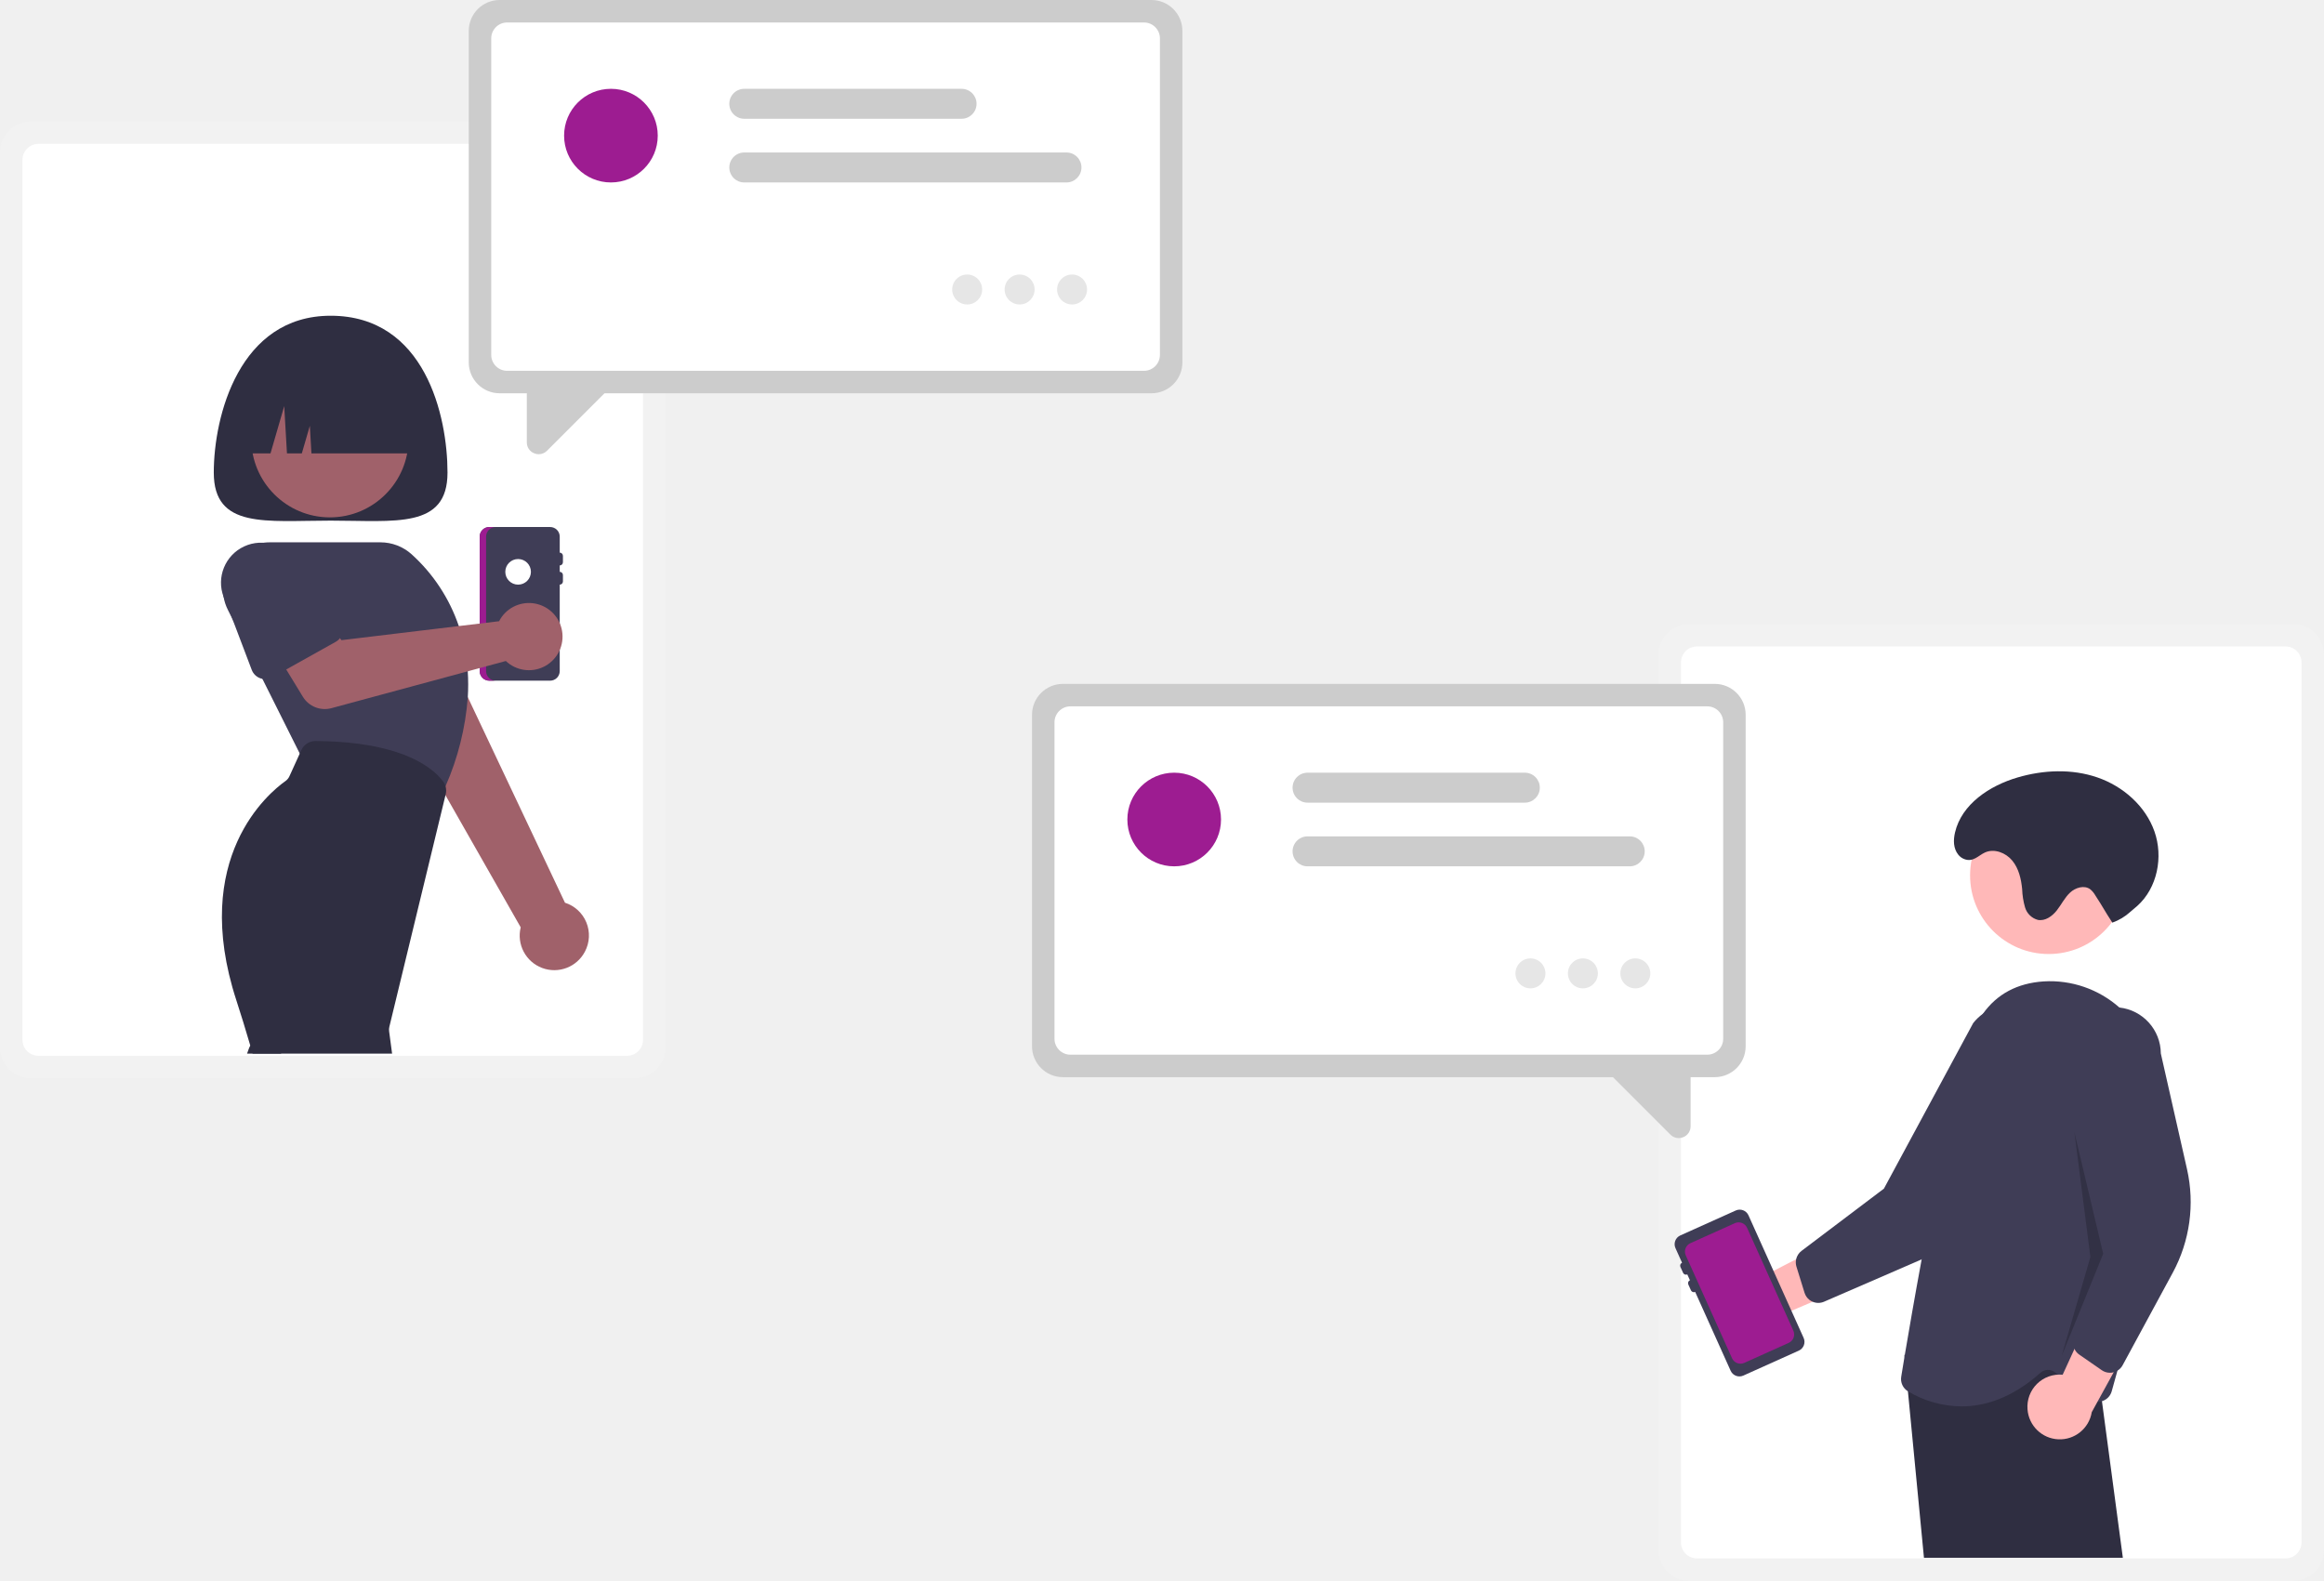
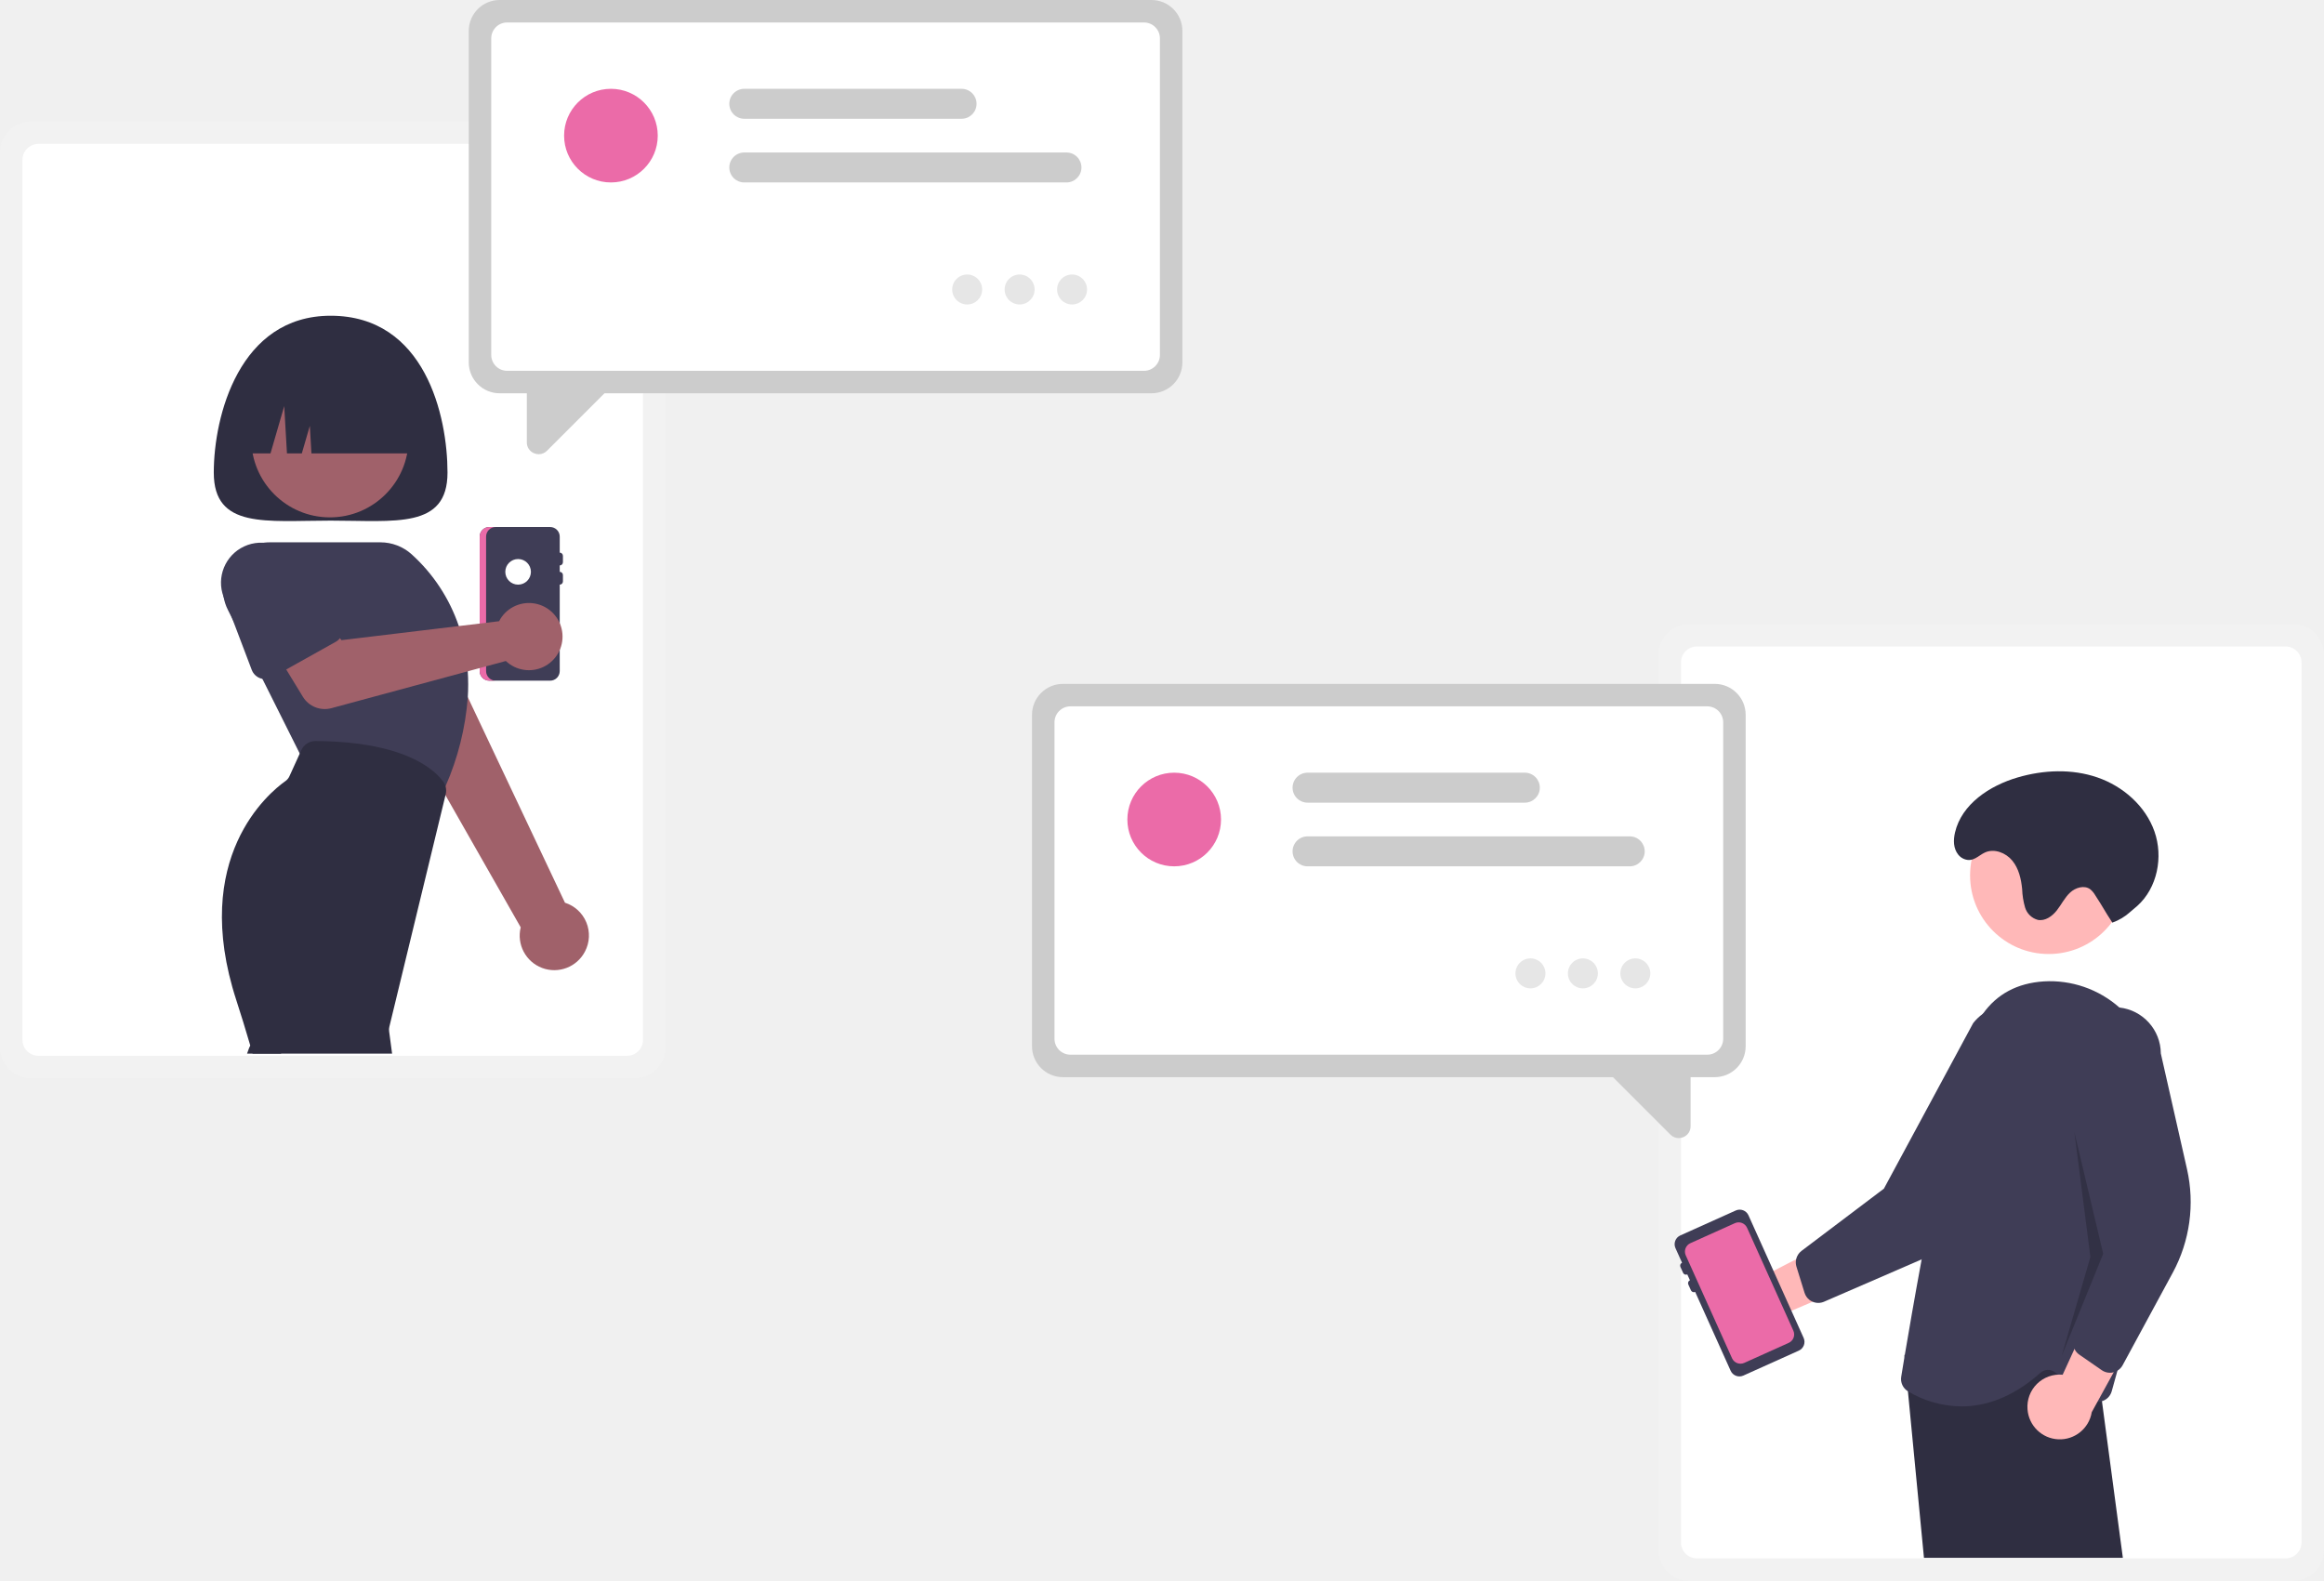
<svg xmlns="http://www.w3.org/2000/svg" data-name="Layer 1" width="725.856" height="493.826" viewBox="0 0 725.856 493.826">
  <path d="M246.725,241.017H435.275a9.664,9.664,0,0,1,9.653,9.653V530.26a9.664,9.664,0,0,1-9.653,9.653H246.725a9.664,9.664,0,0,1-9.653-9.653V250.67A9.664,9.664,0,0,1,246.725,241.017Z" transform="translate(-237.0721 -203.0872)" fill="#f2f2f2" />
  <path d="M249.065,248.038H432.935a4.978,4.978,0,0,1,4.973,4.973V527.92a4.978,4.978,0,0,1-4.973,4.973H249.065a4.978,4.978,0,0,1-4.973-4.973V253.011A4.978,4.978,0,0,1,249.065,248.038Z" transform="translate(-237.0721 -203.0872)" fill="#fff" />
  <path d="M376.843,350.717c0,17.673-16.342,15-36.5,15s-36.5,2.673-36.5-15,7.982-49,36.5-49C369.843,301.717,376.843,333.044,376.843,350.717Z" transform="translate(-237.0721 -203.0872)" fill="#2f2e41" />
  <path d="M419.781,500.315a10.743,10.743,0,0,0-6.253-15.24l-41.816-88.459-19.128,13.413,47.119,82.735a10.801,10.801,0,0,0,20.078,7.551Z" transform="translate(-237.0721 -203.0872)" fill="#a0616a" />
  <path d="M383.394,404.387l-2.39-3.74-1.22-1.92-9.39-14.72a13.375,13.375,0,0,0-24.45,10.85l2.15,7.67,4.39,15.68a4.701,4.701,0,0,0,1.62,2.44,4.372,4.372,0,0,0,.98.62,4.792,4.792,0,0,0,3.94.07c.02-.01.05-.02.07-.03l11.36-5.08.02-.01,8.67-3.88,2.16-.96a4.707,4.707,0,0,0,1.62-1.19,4.65,4.65,0,0,0,1.02-1.83A4.756,4.756,0,0,0,383.394,404.387Z" transform="translate(-237.0721 -203.0872)" fill="#ccc" />
  <path d="M323.464,529.807a4.821,4.821,0,0,0-8.21-.08,3.921,3.921,0,0,0-.45.92l-.57,1.57h10.68Z" transform="translate(-237.0721 -203.0872)" fill="#2f2e41" />
  <circle cx="103.041" cy="137.054" r="24.561" fill="#a0616a" />
  <path d="M383.164,412.787c-.06-.88-.14-1.75-.24-2.6a54.597,54.597,0,0,0-1.92-9.54c-.19-.68-.4-1.34-.63-1.99a53.311,53.311,0,0,0-14.76-22.44,14.574,14.574,0,0,0-9.73-3.72h-34.6a14.583,14.583,0,0,0-14.37,17.06c-.01.01-.01.01,0,.02a14.494,14.494,0,0,0,1.33,4.02l1.4,2.79,9.38,18.76,11.67,23.34.68,1.36,43.49,11.96.18-.41c.16-.36.33-.73.48-1.09.24-.54.47-1.08.7-1.61a85.243,85.243,0,0,0,6.96-27.81v-.01A64.101,64.101,0,0,0,383.164,412.787Z" transform="translate(-237.0721 -203.0872)" fill="#3f3d56" />
  <path d="M376.224,448.697a4.674,4.674,0,0,0-.69-1.42,18.694,18.694,0,0,0-3.97-3.92l-.01-.01c-5.27-4-15.73-8.66-35.94-8.78h-.03a4.827,4.827,0,0,0-4.39,2.83l-.5,1.09-3.22,7.08a3.731,3.731,0,0,1-1.25,1.51c-5.11,3.62-29.86,23.92-15.33,68.49,1.42,4.35,2.88,9.1,4.36,14.16q.36,1.23.72,2.49h43.56l-.93-7a3.707,3.707,0,0,1,.07-1.37l17.53-72.34.08-.31A4.817,4.817,0,0,0,376.224,448.697Z" transform="translate(-237.0721 -203.0872)" fill="#2f2e41" />
  <path d="M389.894,367.717l19,0a3,3,0,0,1,3,3v5a1.003,1.003,0,0,1,1,1v2a1.003,1.003,0,0,1-1,1v2a1.003,1.003,0,0,1,1,1v2a1.003,1.003,0,0,1-1,1l0,27a3,3,0,0,1-3,3l-19,0a3,3,0,0,1-3-3l0-42A3,3,0,0,1,389.894,367.717Z" transform="translate(-237.0721 -203.0872)" fill="#3f3d56" />
-   <path d="M388.894,412.717v-42a3,3,0,0,1,3-3h-2a3,3,0,0,0-3,3v42a3,3,0,0,0,3,3h2A3,3,0,0,1,388.894,412.717Z" transform="translate(-237.0721 -203.0872)" fill="#9d1c91" />
+   <path d="M388.894,412.717v-42a3,3,0,0,1,3-3h-2a3,3,0,0,0-3,3v42a3,3,0,0,0,3,3h2A3,3,0,0,1,388.894,412.717Z" transform="translate(-237.0721 -203.0872)" fill="#eb6ba8" />
  <circle cx="161.822" cy="178.63" r="4" fill="#fff" />
  <path d="M393.819,395.73a10.526,10.526,0,0,0-.864,1.414l-49.239,5.915-7.241-9.629-15.961,9.028,11.162,18.293a8,8,0,0,0,8.918,3.555l54.463-14.736a10.497,10.497,0,1,0-1.238-13.84Z" transform="translate(-237.0721 -203.0872)" fill="#a0616a" />
  <path d="M343.304,396.897l-13.8-17.88a12.497,12.497,0,0,0-22.59,10.54c-.01.01-.01.01,0,.02a11.363,11.363,0,0,0,.74,1.58l1.99,5.23,6.05,15.95a4.478,4.478,0,0,0,2.67,2.63,4.042,4.042,0,0,0,.66.18,4.452,4.452,0,0,0,3.07-.48l4.38-2.45,15.46-8.64a4.552,4.552,0,0,0,2.21-3.03A4.508,4.508,0,0,0,343.304,396.897Z" transform="translate(-237.0721 -203.0872)" fill="#3f3d56" />
  <path d="M311.843,344.717v0h9.714l4.286-14.769.857,14.769h4.643l2.5-8.615.5,8.615h34.5v0c0-17.673-11.641-32-26-32h-5C323.483,312.717,311.843,327.044,311.843,344.717Z" transform="translate(-237.0721 -203.0872)" fill="#2f2e41" />
  <path d="M596.72,325.943H393.13a9.664,9.664,0,0,1-9.653-9.653V212.74a9.664,9.664,0,0,1,9.653-9.653H596.72a9.664,9.664,0,0,1,9.653,9.653V316.29A9.664,9.664,0,0,1,596.72,325.943Z" transform="translate(-237.0721 -203.0872)" fill="#ccc" />
  <path d="M594.38,318.923H395.471a4.978,4.978,0,0,1-4.973-4.973V215.08a4.978,4.978,0,0,1,4.973-4.973H594.38a4.978,4.978,0,0,1,4.973,4.973v98.87A4.978,4.978,0,0,1,594.38,318.923Z" transform="translate(-237.0721 -203.0872)" fill="#fff" />
  <path d="M405.337,344.977a3.75,3.75,0,0,1-1.438-.291,3.639,3.639,0,0,1-2.282-3.415V322.24l28.68-.725-22.37,22.37A3.646,3.646,0,0,1,405.337,344.977Z" transform="translate(-237.0721 -203.0872)" fill="#ccc" />
  <path d="M570.161,260.081H469.537a4.68,4.68,0,1,1,0-9.36H570.161a4.68,4.68,0,0,1,0,9.36Z" transform="translate(-237.0721 -203.0872)" fill="#ccc" />
  <path d="M537.4,240.19H469.537a4.68,4.68,0,1,1,0-9.36h67.863a4.68,4.68,0,0,1,0,9.36Z" transform="translate(-237.0721 -203.0872)" fill="#ccc" />
-   <circle cx="190.81" cy="42.368" r="14.626" fill="#9d1c91" />
+   <circle cx="190.81" cy="42.368" r="14.626" fill="#eb6ba8" />
  <circle cx="302.08" cy="90.433" r="4.68" fill="#e6e6e6" />
  <circle cx="318.46" cy="90.433" r="4.68" fill="#e6e6e6" />
  <circle cx="334.841" cy="90.433" r="4.68" fill="#e6e6e6" />
  <path d="M764.725,398.017H953.275a9.664,9.664,0,0,1,9.653,9.653V687.26a9.664,9.664,0,0,1-9.653,9.653H764.725a9.664,9.664,0,0,1-9.653-9.653V407.67A9.664,9.664,0,0,1,764.725,398.017Z" transform="translate(-237.0721 -203.0872)" fill="#f2f2f2" />
  <path d="M767.065,405.038H950.935a4.978,4.978,0,0,1,4.973,4.973V684.92a4.978,4.978,0,0,1-4.973,4.973H767.065a4.978,4.978,0,0,1-4.973-4.973V410.01A4.978,4.978,0,0,1,767.065,405.038Z" transform="translate(-237.0721 -203.0872)" fill="#fff" />
  <path d="M772.645,539.573H569.055a9.664,9.664,0,0,1-9.653-9.653V426.37a9.664,9.664,0,0,1,9.653-9.653H772.645a9.664,9.664,0,0,1,9.653,9.653V529.92A9.664,9.664,0,0,1,772.645,539.573Z" transform="translate(-237.0721 -203.0872)" fill="#ccc" />
  <path d="M770.305,532.552H571.395a4.978,4.978,0,0,1-4.973-4.973V428.71a4.978,4.978,0,0,1,4.973-4.973H770.305a4.978,4.978,0,0,1,4.973,4.973v98.87A4.978,4.978,0,0,1,770.305,532.552Z" transform="translate(-237.0721 -203.0872)" fill="#fff" />
  <path d="M758.785,557.515l-22.37-22.37,28.68.725v19.032a3.639,3.639,0,0,1-2.282,3.415,3.75,3.75,0,0,1-1.438.291A3.646,3.646,0,0,1,758.785,557.515Z" transform="translate(-237.0721 -203.0872)" fill="#ccc" />
  <path d="M746.086,473.711H645.462a4.68,4.68,0,1,1,0-9.36H746.086a4.68,4.68,0,1,1,0,9.36Z" transform="translate(-237.0721 -203.0872)" fill="#ccc" />
  <path d="M713.325,453.82H645.462a4.68,4.68,0,1,1,0-9.36h67.863a4.68,4.68,0,0,1,0,9.36Z" transform="translate(-237.0721 -203.0872)" fill="#ccc" />
-   <circle cx="366.735" cy="255.998" r="14.626" fill="#9d1c91" />
+   <circle cx="366.735" cy="255.998" r="14.626" fill="#eb6ba8" />
  <circle cx="478.005" cy="304.063" r="4.68" fill="#e6e6e6" />
  <circle cx="494.385" cy="304.063" r="4.68" fill="#e6e6e6" />
  <circle cx="510.766" cy="304.063" r="4.68" fill="#e6e6e6" />
  <path d="M774.881,602.247a10.056,10.056,0,0,1,15.32-1.744L821.956,584.113l-1.974,18.464L790.13,615.311a10.11,10.11,0,0,1-15.249-13.064Z" transform="translate(-237.0721 -203.0872)" fill="#ffb8b8" />
  <path d="M873.754,520.157a14.5,14.5,0,0,0-17.35-.39,15.021,15.021,0,0,0-3.05,2.92l-27.88,51.71-25.73,19.44a4.487,4.487,0,0,0-1.68,2.61,4.432,4.432,0,0,0,.09,2.31l2.53,8.16a4.539,4.539,0,0,0,1.52,2.22,5.11,5.11,0,0,0,.9.54.616.616,0,0,0,.12.05,4.47,4.47,0,0,0,3.55-.01l30.16-13.08.33-.15a46.331,46.331,0,0,0,23.13-22.55l15.86-33.47A14.513,14.513,0,0,0,873.754,520.157Z" transform="translate(-237.0721 -203.0872)" fill="#3f3d56" />
  <circle cx="639.877" cy="273.454" r="24.561" fill="#ffb8b8" />
  <path d="M893.574,640.787l-.25-1.91-1.16-8.71-1.27-9.51-4.51.77-1.74.29-1.76.3-.58.1-44.74,7.6-5.57-3.35-.12-.07.05.51,1.05,10.89,5.01,52.02h62.12Z" transform="translate(-237.0721 -203.0872)" fill="#2f2e41" />
  <path d="M910.774,540.857a34.653,34.653,0,0,0-11.75-23.04,32.699,32.699,0,0,0-23.65-8.16c-8.25.55-14.59,3.94-18.97,10.11a34.642,34.642,0,0,0-4.92,10.84c-4.98,17.92-10.23,44.17-14.22,65.88-2.24,12.12-4.08,22.83-5.27,29.88-.02.15-.04.29-.07.44-.46,2.75-.81,4.9-1.04,6.33a4.484,4.484,0,0,0,2.09,4.56c.01.01.03.02.04.03a33.074,33.074,0,0,0,16.69,4.69c7.12,0,15.66-2.48,24.65-10.49a3.524,3.524,0,0,1,4.51-.19l.98.76,9.68,7.53a4.487,4.487,0,0,0,2.64.95,4.005,4.005,0,0,0,1.41-.19.524.524,0,0,0,.12-.03,4.477,4.477,0,0,0,2.92-3.03c.54-1.88,1.14-4.05,1.8-6.47.27-1.01.55-2.07.84-3.17,1.27-4.86,2.68-10.5,4.06-16.64C908.134,589.987,912.714,562.417,910.774,540.857Z" transform="translate(-237.0721 -203.0872)" fill="#3f3d56" />
  <path d="M870.327,643.353a10.056,10.056,0,0,1,10.979-10.827l14.872-32.493,9.842,15.747-15.631,28.442a10.11,10.11,0,0,1-20.061-.869Z" transform="translate(-237.0721 -203.0872)" fill="#ffb8b8" />
  <path d="M920.144,568.307l-8.18-36.13a14.53,14.53,0,0,0-12.94-14.36c-.51-.05-1.03-.08-1.56-.08a14.528,14.528,0,0,0-14.49,14.59l9.98,57.89-.03.12-5.29,19.97-2.93,11.09a1.646,1.646,0,0,0-.06.32,4.336,4.336,0,0,0,.35,2.75,4.431,4.431,0,0,0,1.5,1.78l5.67,3.92,1.35.94a4.458,4.458,0,0,0,2.56.8,4.696,4.696,0,0,0,1.05-.12c.04-.01.07-.02.11-.03a4.412,4.412,0,0,0,1.18-.5,4.491,4.491,0,0,0,1.62-1.7l15.66-28.91A46.431,46.431,0,0,0,920.144,568.307Z" transform="translate(-237.0721 -203.0872)" fill="#3f3d56" />
  <polygon points="647.893 353.651 656.893 391.651 643.893 423.651 652.893 392.651 647.893 353.651" opacity="0.2" />
  <path d="M896.827,491.302a16.538,16.538,0,0,0,5.568-3.338c.715-.638,1.483-1.231,2.196-1.869,6.298-5.633,8.19-15.32,5.38-23.288s-9.799-14.094-17.785-16.854-16.837-2.384-24.946-.008c-8.734,2.559-17.482,8.322-19.556,17.184-.552,2.359-.573,4.976,1.033,6.966a4.404,4.404,0,0,0,1.834,1.345c2.83,1.085,4.408-1.13,6.52-2.071,2.904-1.293,6.477.103,8.499,2.556s2.769,5.712,3.08,8.875a23.459,23.459,0,0,0,.911,5.76,5.741,5.741,0,0,0,4.011,3.889c2.278.421,4.47-1.148,5.903-2.968s2.45-3.982,4.144-5.563,4.457-2.415,6.313-1.029a6.935,6.935,0,0,1,1.55,1.861c2.846,4.371,2.499,4.181,5.345,8.553Z" transform="translate(-237.0721 -203.0872)" fill="#2f2e41" />
  <path d="M779.206,581.219,761.878,589.015a3,3,0,0,0-1.505,3.967l2.051,4.56a1.003,1.003,0,0,0-.502,1.322l.821,1.824a1.003,1.003,0,0,0,1.322.502l.821,1.824a1.003,1.003,0,0,0-.502,1.322l.821,1.824a1.003,1.003,0,0,0,1.322.502l11.078,24.623a3,3,0,0,0,3.967,1.505l17.327-7.796a3,3,0,0,0,1.505-3.967l-17.232-38.302A3,3,0,0,0,779.206,581.219Z" transform="translate(-237.0721 -203.0872)" fill="#3f3d56" />
-   <path d="M797.194,618.767l-2.44-5.43-6.4-14.22-5.62-12.49a2.878,2.878,0,0,0-3.8-1.45l-9.54,4.29-4.37,1.97a2.883,2.883,0,0,0-1.44,3.8l5.81,12.92,2.23,4.95,6.42,14.28a2.891,2.891,0,0,0,3.81,1.44l13.9-6.26A2.879,2.879,0,0,0,797.194,618.767Z" transform="translate(-237.0721 -203.0872)" fill="#9d1c91" />
+   <path d="M797.194,618.767l-2.44-5.43-6.4-14.22-5.62-12.49a2.878,2.878,0,0,0-3.8-1.45l-9.54,4.29-4.37,1.97a2.883,2.883,0,0,0-1.44,3.8l5.81,12.92,2.23,4.95,6.42,14.28a2.891,2.891,0,0,0,3.81,1.44l13.9-6.26A2.879,2.879,0,0,0,797.194,618.767Z" transform="translate(-237.0721 -203.0872)" fill="#eb6ba8" />
</svg>
